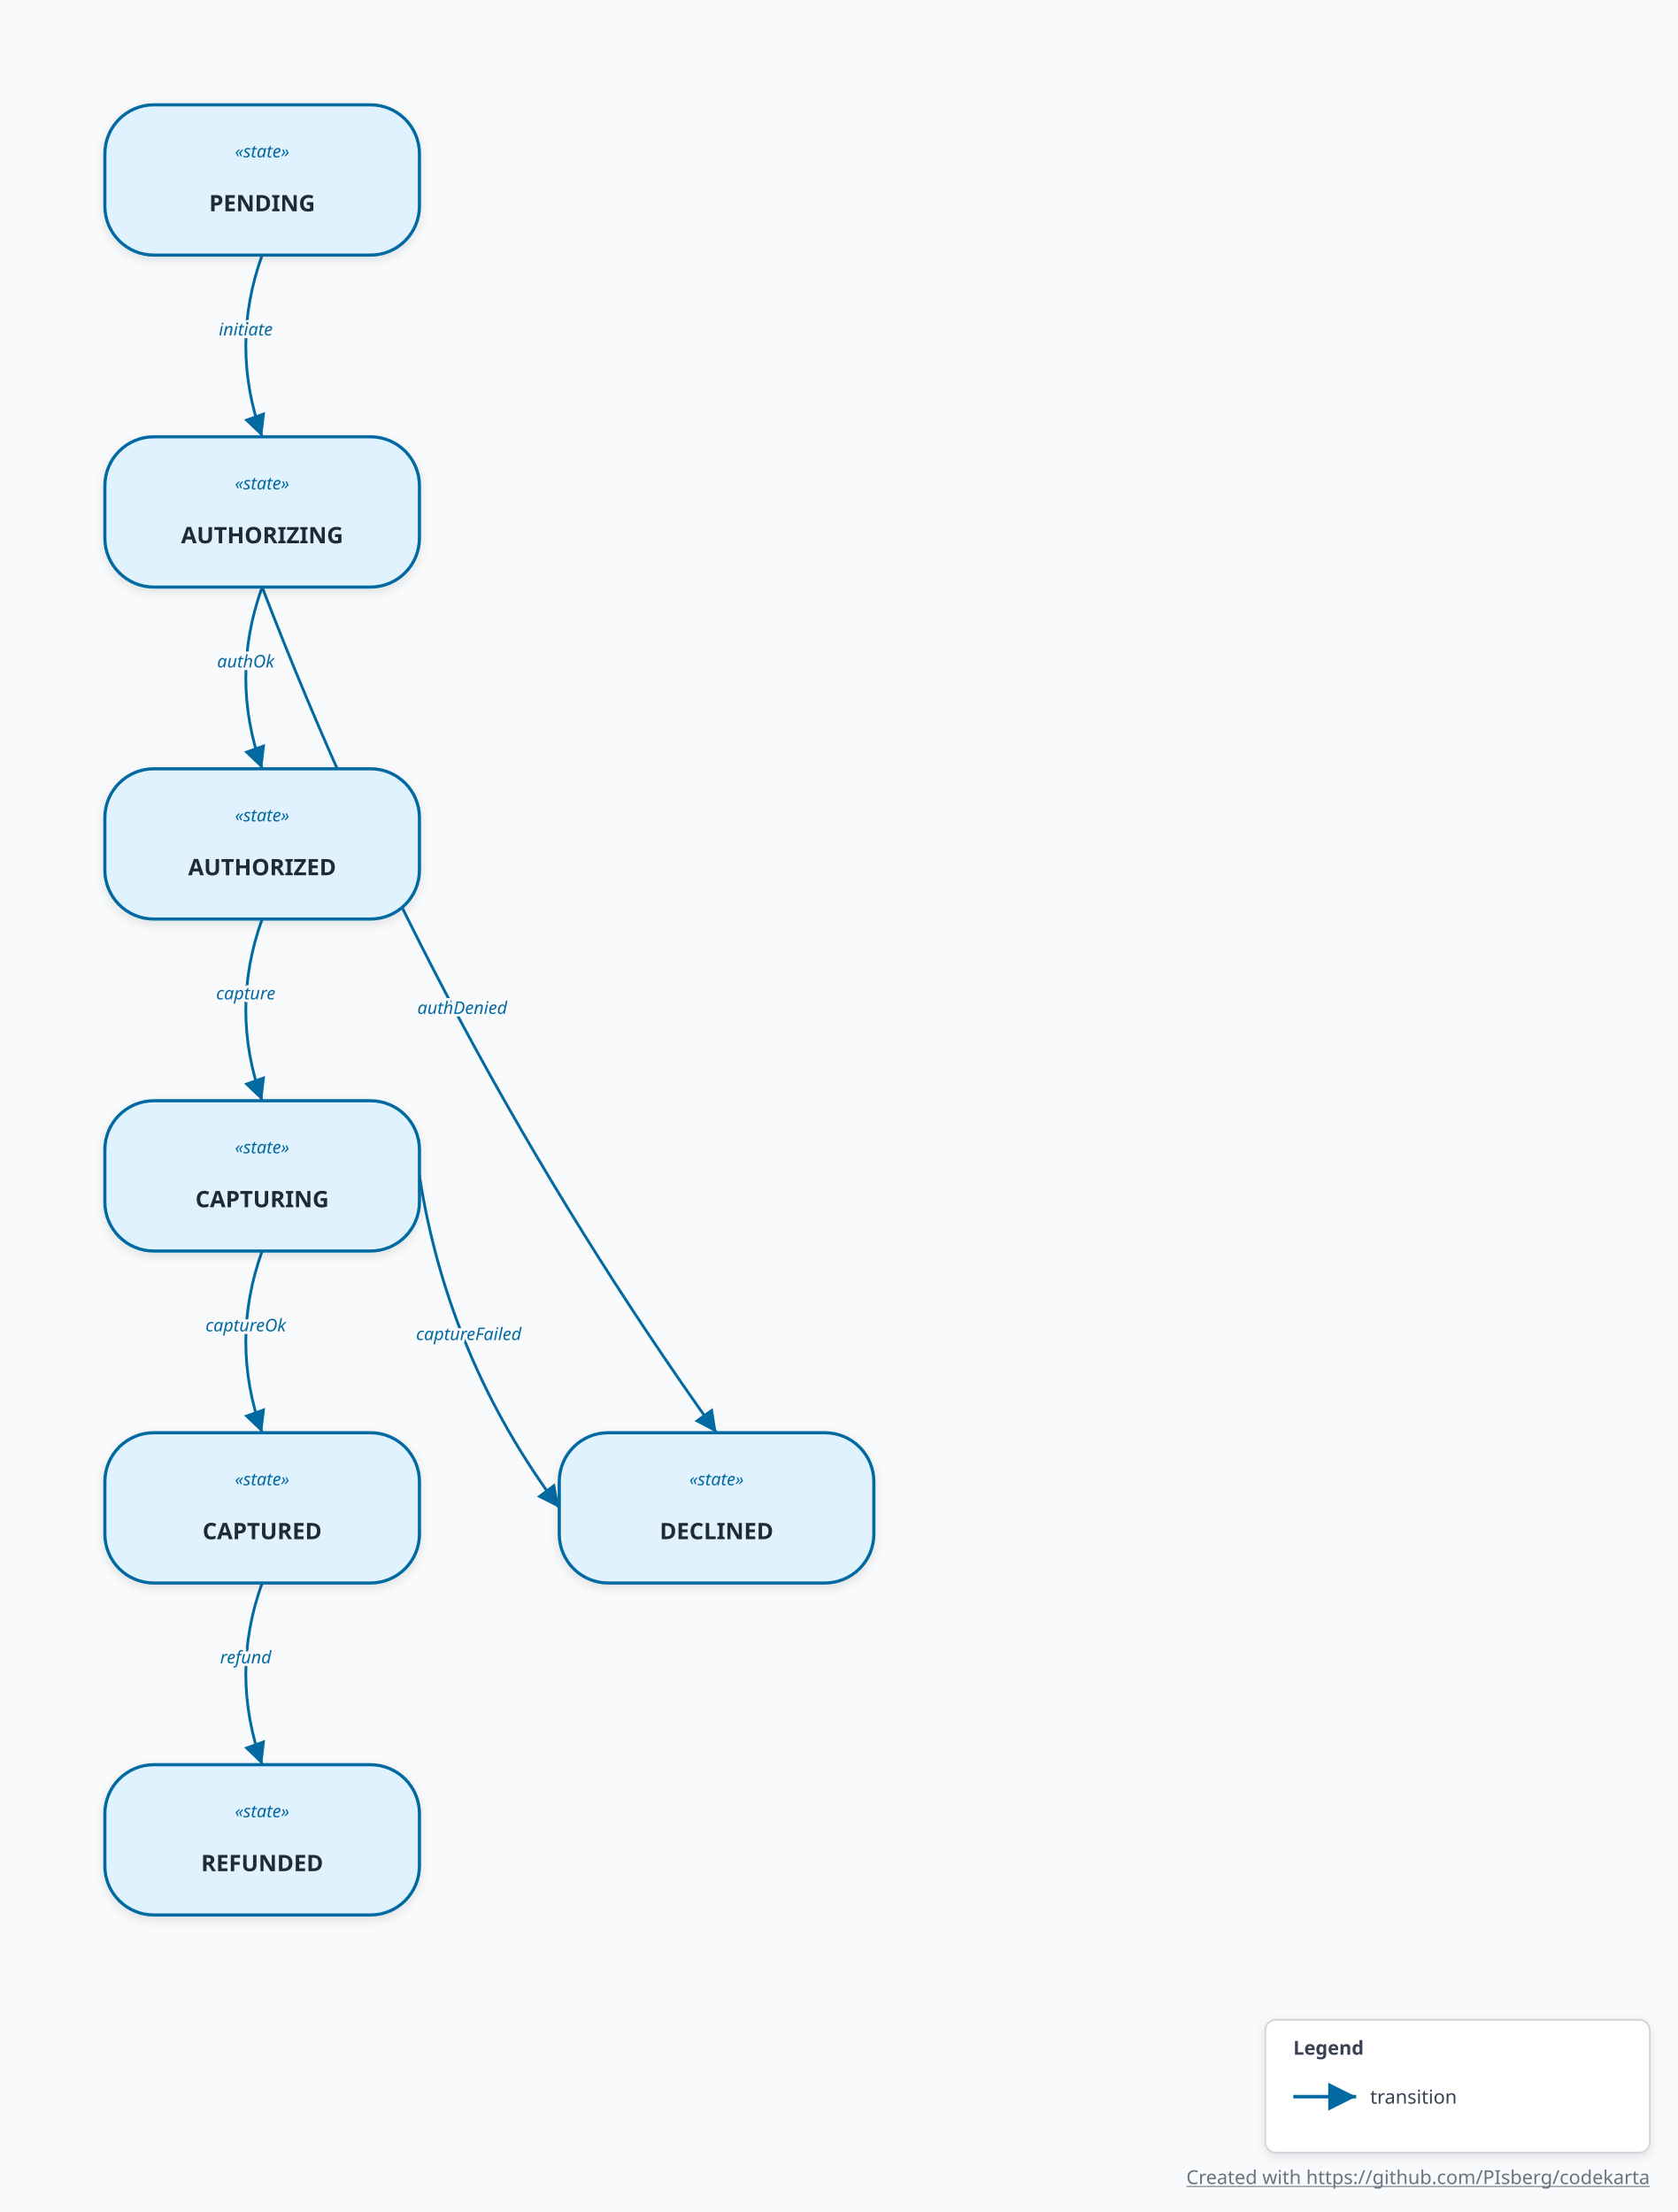
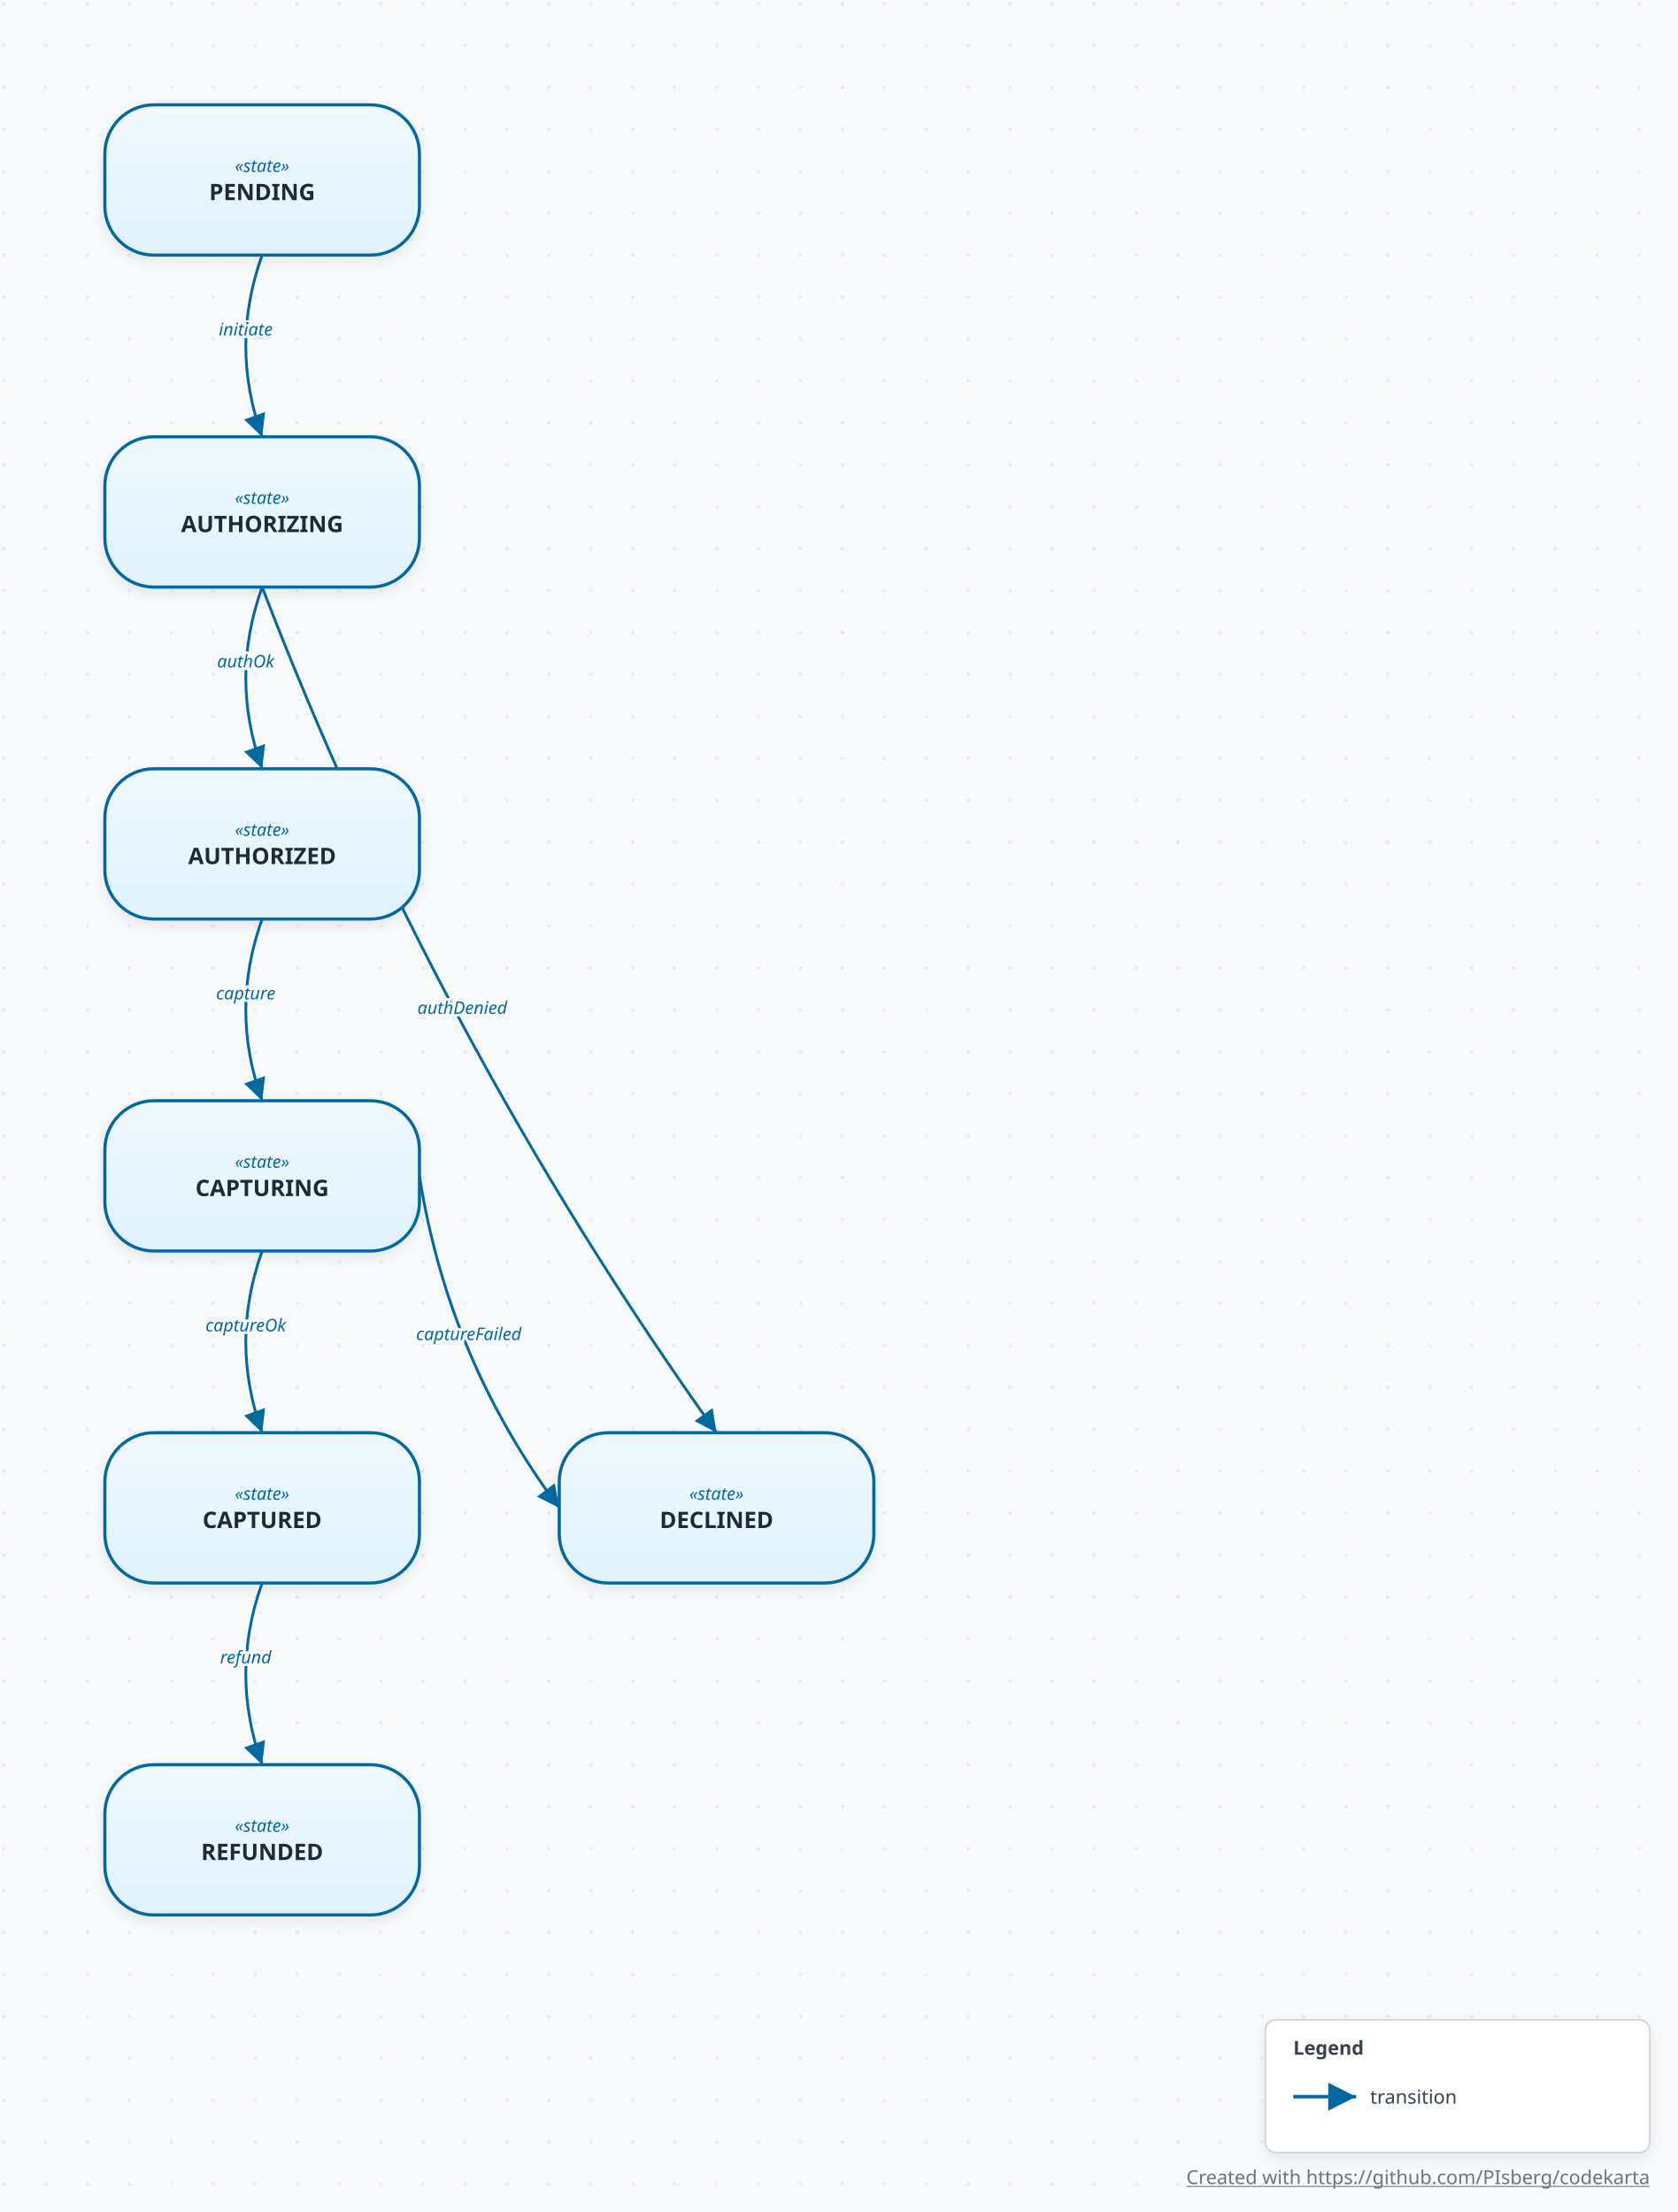
<svg xmlns="http://www.w3.org/2000/svg" width="960" height="1266" viewBox="0 0 960 1266">
  <defs>
    <style>
- svg { font-family: -apple-system, BlinkMacSystemFont, 'Segoe UI', sans-serif; }
- .node-rect { transition: filter 0.15s; }
- .node-rect:hover { stroke-width: 2.5 !important; }
- .edge-line { stroke-linecap: round; stroke-linejoin: round; }
- .edge-label { paint-order: stroke; stroke: #f9fafb; stroke-width: 3; }
- .diagram-attribution { fill: #6b7280; text-decoration: underline; }
- .diagram-attribution:hover { fill: #374151; text-decoration: underline; }
- .group-rect { }
+ svg { font-family: 'Outfit', 'Inter', -apple-system, BlinkMacSystemFont, 'Segoe UI', sans-serif; }
+ text { font-family: 'Outfit', 'Inter', -apple-system, BlinkMacSystemFont, 'Segoe UI', sans-serif !important; }
+ .node-rect { transition: filter 0.2s ease, stroke-width 0.2s ease, stroke 0.2s ease; }
+ .node-rect:hover { stroke-width: 2.2 !important; filter: drop-shadow(0 8px 16px rgba(15, 23, 42, 0.12)) !important; }
+ .edge-line { stroke-linecap: round; stroke-linejoin: round; transition: stroke-width 0.2s ease; }
+ .edge-line:hover { stroke-width: 2.5 !important; }
+ .edge-label { paint-order: stroke; stroke: #f9fafb; stroke-width: 3; font-weight: 500; }
+ .diagram-attribution { fill: #9ca3af; text-decoration: none; transition: fill 0.2s ease; }
+ .diagram-attribution:hover { fill: #4b5563; text-decoration: underline; }
+ .group-rect { transition: stroke-width 0.2s ease; }
.node-label { pointer-events: none; }
</style>
-     <filter id="nodeShadow" x="-15%" y="-15%" width="130%" height="130%">
-       <feDropShadow dx="0" dy="2" stdDeviation="3" flood-color="#0000001a" />
+     <filter id="nodeShadow" x="-20%" y="-20%" width="140%" height="140%">
+       <feDropShadow dx="0" dy="3" stdDeviation="4" flood-color="#0f172a" flood-opacity="0.08" />
    </filter>
+     <linearGradient id="grad-CLASS" x1="0%" y1="0%" x2="0%" y2="100%">
+       <stop offset="0%" stop-color="#ffffff" />
+       <stop offset="100%" stop-color="#f3f4f6" />
+     </linearGradient>
+     <linearGradient id="grad-INTERFACE" x1="0%" y1="0%" x2="0%" y2="100%">
+       <stop offset="0%" stop-color="#eff6ff" />
+       <stop offset="100%" stop-color="#dbeafe" />
+     </linearGradient>
+     <linearGradient id="grad-MODULE" x1="0%" y1="0%" x2="0%" y2="100%">
+       <stop offset="0%" stop-color="#faf5ff" />
+       <stop offset="100%" stop-color="#ede9fe" />
+     </linearGradient>
+     <linearGradient id="grad-METHOD" x1="0%" y1="0%" x2="0%" y2="100%">
+       <stop offset="0%" stop-color="#fffbeb" />
+       <stop offset="100%" stop-color="#fef3c7" />
+     </linearGradient>
+     <linearGradient id="grad-PACKAGE" x1="0%" y1="0%" x2="0%" y2="100%">
+       <stop offset="0%" stop-color="#ecfdf5" />
+       <stop offset="100%" stop-color="#d1fae5" />
+     </linearGradient>
+     <linearGradient id="grad-EXCEPTION" x1="0%" y1="0%" x2="0%" y2="100%">
+       <stop offset="0%" stop-color="#fef2f2" />
+       <stop offset="100%" stop-color="#fee2e2" />
+     </linearGradient>
+     <linearGradient id="grad-STATE" x1="0%" y1="0%" x2="0%" y2="100%">
+       <stop offset="0%" stop-color="#f0f9ff" />
+       <stop offset="100%" stop-color="#e0f2fe" />
+     </linearGradient>
+     <pattern id="dotGrid" width="24" height="24" patternUnits="userSpaceOnUse">
+       <circle cx="2" cy="2" r="1" fill="#e5e7eb" />
+     </pattern>
    <marker id="marker-filled-0369a1" markerWidth="10" markerHeight="8" refX="8" refY="4" orient="auto">
      <path d="M0,0 L8,4 L0,8 Z" fill="#0369a1" />
    </marker>
  </defs>
  <rect width="960" height="1266" fill="#f9fafb" />
-   <path class="edge-line" d="M150.0 146.0 Q131.3 198.0 150.0 250.0" fill="none" stroke="#0369a1" stroke-width="1.6" marker-end="url(#marker-filled-0369a1)" />
-   <text class="edge-label" x="140.6" y="192.0" text-anchor="middle" font-family="sans-serif" font-size="10" fill="#0369a1" font-style="italic">initiate</text>
-   <path class="edge-line" d="M150.0 336.0 Q131.3 388.0 150.0 440.0" fill="none" stroke="#0369a1" stroke-width="1.6" marker-end="url(#marker-filled-0369a1)" />
-   <text class="edge-label" x="140.6" y="382.0" text-anchor="middle" font-family="sans-serif" font-size="10" fill="#0369a1" font-style="italic">authOk</text>
-   <path class="edge-line" d="M150.0 336.0 Q249.1 594.6 410.0 820.0" fill="none" stroke="#0369a1" stroke-width="1.6" marker-end="url(#marker-filled-0369a1)" />
-   <text class="edge-label" x="264.5" y="580.3" text-anchor="middle" font-family="sans-serif" font-size="10" fill="#0369a1" font-style="italic">authDenied</text>
-   <path class="edge-line" d="M150.0 526.0 Q131.3 578.0 150.0 630.0" fill="none" stroke="#0369a1" stroke-width="1.6" marker-end="url(#marker-filled-0369a1)" />
-   <text class="edge-label" x="140.6" y="572.0" text-anchor="middle" font-family="sans-serif" font-size="10" fill="#0369a1" font-style="italic">capture</text>
-   <path class="edge-line" d="M150.0 716.0 Q131.3 768.0 150.0 820.0" fill="none" stroke="#0369a1" stroke-width="1.6" marker-end="url(#marker-filled-0369a1)" />
-   <text class="edge-label" x="140.6" y="762.0" text-anchor="middle" font-family="sans-serif" font-size="10" fill="#0369a1" font-style="italic">captureOk</text>
-   <path class="edge-line" d="M240.0 673.0 Q256.4 777.9 320.0 863.0" fill="none" stroke="#0369a1" stroke-width="1.6" marker-end="url(#marker-filled-0369a1)" />
-   <text class="edge-label" x="268.2" y="767.0" text-anchor="middle" font-family="sans-serif" font-size="10" fill="#0369a1" font-style="italic">captureFailed</text>
-   <path class="edge-line" d="M150.0 906.0 Q131.3 958.0 150.0 1010.0" fill="none" stroke="#0369a1" stroke-width="1.6" marker-end="url(#marker-filled-0369a1)" />
-   <text class="edge-label" x="140.6" y="952.0" text-anchor="middle" font-family="sans-serif" font-size="10" fill="#0369a1" font-style="italic">refund</text>
+   <rect width="960" height="1266" fill="url(#dotGrid)" />
+   <path class="edge-line" data-source="PENDING" data-target="AUTHORIZING" data-type="TRANSITION" d="M150.0 146.0 Q131.3 198.0 150.0 250.0" fill="none" stroke="#0369a1" stroke-width="1.6" marker-end="url(#marker-filled-0369a1)" />
+   <text class="edge-label" data-source="PENDING" data-target="AUTHORIZING" data-type="TRANSITION" x="140.6" y="192.0" text-anchor="middle" font-family="sans-serif" font-size="10" fill="#0369a1" font-style="italic">initiate</text>
+   <path class="edge-line" data-source="AUTHORIZING" data-target="AUTHORIZED" data-type="TRANSITION" d="M150.0 336.0 Q131.3 388.0 150.0 440.0" fill="none" stroke="#0369a1" stroke-width="1.6" marker-end="url(#marker-filled-0369a1)" />
+   <text class="edge-label" data-source="AUTHORIZING" data-target="AUTHORIZED" data-type="TRANSITION" x="140.6" y="382.0" text-anchor="middle" font-family="sans-serif" font-size="10" fill="#0369a1" font-style="italic">authOk</text>
+   <path class="edge-line" data-source="AUTHORIZING" data-target="DECLINED" data-type="TRANSITION" d="M150.0 336.0 Q249.1 594.6 410.0 820.0" fill="none" stroke="#0369a1" stroke-width="1.6" marker-end="url(#marker-filled-0369a1)" />
+   <text class="edge-label" data-source="AUTHORIZING" data-target="DECLINED" data-type="TRANSITION" x="264.5" y="580.3" text-anchor="middle" font-family="sans-serif" font-size="10" fill="#0369a1" font-style="italic">authDenied</text>
+   <path class="edge-line" data-source="AUTHORIZED" data-target="CAPTURING" data-type="TRANSITION" d="M150.0 526.0 Q131.3 578.0 150.0 630.0" fill="none" stroke="#0369a1" stroke-width="1.6" marker-end="url(#marker-filled-0369a1)" />
+   <text class="edge-label" data-source="AUTHORIZED" data-target="CAPTURING" data-type="TRANSITION" x="140.6" y="572.0" text-anchor="middle" font-family="sans-serif" font-size="10" fill="#0369a1" font-style="italic">capture</text>
+   <path class="edge-line" data-source="CAPTURING" data-target="CAPTURED" data-type="TRANSITION" d="M150.0 716.0 Q131.3 768.0 150.0 820.0" fill="none" stroke="#0369a1" stroke-width="1.6" marker-end="url(#marker-filled-0369a1)" />
+   <text class="edge-label" data-source="CAPTURING" data-target="CAPTURED" data-type="TRANSITION" x="140.6" y="762.0" text-anchor="middle" font-family="sans-serif" font-size="10" fill="#0369a1" font-style="italic">captureOk</text>
+   <path class="edge-line" data-source="CAPTURING" data-target="DECLINED" data-type="TRANSITION" d="M240.0 673.0 Q256.4 777.9 320.0 863.0" fill="none" stroke="#0369a1" stroke-width="1.6" marker-end="url(#marker-filled-0369a1)" />
+   <text class="edge-label" data-source="CAPTURING" data-target="DECLINED" data-type="TRANSITION" x="268.2" y="767.0" text-anchor="middle" font-family="sans-serif" font-size="10" fill="#0369a1" font-style="italic">captureFailed</text>
+   <path class="edge-line" data-source="CAPTURED" data-target="REFUNDED" data-type="TRANSITION" d="M150.0 906.0 Q131.3 958.0 150.0 1010.0" fill="none" stroke="#0369a1" stroke-width="1.6" marker-end="url(#marker-filled-0369a1)" />
+   <text class="edge-label" data-source="CAPTURED" data-target="REFUNDED" data-type="TRANSITION" x="140.6" y="952.0" text-anchor="middle" font-family="sans-serif" font-size="10" fill="#0369a1" font-style="italic">refund</text>
  <g id="PENDING">
-     <rect class="node-rect" x="60.0" y="60.0" width="180.0" height="86.0" rx="28.0" fill="#e0f2fe" stroke="#0369a1" stroke-width="1.8" filter="url(#nodeShadow)" />
-     <text class="node-label" x="150.0" y="90.1" text-anchor="middle" font-family="sans-serif" font-size="10" fill="#0369a1" font-style="italic">«state»</text>
-     <text class="node-label" x="150.0" y="115.9" text-anchor="middle" dominant-baseline="central" font-family="sans-serif" font-size="13" font-weight="bold" fill="#1f2937">PENDING</text>
+     <rect class="node-rect" x="60.0" y="60.0" width="180.0" height="86.0" rx="28.0" fill="url(#grad-STATE)" stroke="#0369a1" stroke-width="1.8" filter="url(#nodeShadow)" />
+     <text class="node-label" x="150.0" y="94.5" text-anchor="middle" dominant-baseline="central" font-family="sans-serif" font-size="10" fill="#0369a1" font-style="italic">«state»</text>
+     <text class="node-label" x="150.0" y="109.5" text-anchor="middle" dominant-baseline="central" font-family="sans-serif" font-size="13.0" font-weight="bold" fill="#1f2937">PENDING</text>
  </g>
  <g id="AUTHORIZING">
-     <rect class="node-rect" x="60.0" y="250.0" width="180.0" height="86.0" rx="28.0" fill="#e0f2fe" stroke="#0369a1" stroke-width="1.8" filter="url(#nodeShadow)" />
-     <text class="node-label" x="150.0" y="280.1" text-anchor="middle" font-family="sans-serif" font-size="10" fill="#0369a1" font-style="italic">«state»</text>
-     <text class="node-label" x="150.0" y="305.9" text-anchor="middle" dominant-baseline="central" font-family="sans-serif" font-size="13" font-weight="bold" fill="#1f2937">AUTHORIZING</text>
+     <rect class="node-rect" x="60.0" y="250.0" width="180.0" height="86.0" rx="28.0" fill="url(#grad-STATE)" stroke="#0369a1" stroke-width="1.8" filter="url(#nodeShadow)" />
+     <text class="node-label" x="150.0" y="284.5" text-anchor="middle" dominant-baseline="central" font-family="sans-serif" font-size="10" fill="#0369a1" font-style="italic">«state»</text>
+     <text class="node-label" x="150.0" y="299.5" text-anchor="middle" dominant-baseline="central" font-family="sans-serif" font-size="13.0" font-weight="bold" fill="#1f2937">AUTHORIZING</text>
  </g>
  <g id="AUTHORIZED">
-     <rect class="node-rect" x="60.0" y="440.0" width="180.0" height="86.0" rx="28.0" fill="#e0f2fe" stroke="#0369a1" stroke-width="1.8" filter="url(#nodeShadow)" />
-     <text class="node-label" x="150.0" y="470.1" text-anchor="middle" font-family="sans-serif" font-size="10" fill="#0369a1" font-style="italic">«state»</text>
-     <text class="node-label" x="150.0" y="495.9" text-anchor="middle" dominant-baseline="central" font-family="sans-serif" font-size="13" font-weight="bold" fill="#1f2937">AUTHORIZED</text>
+     <rect class="node-rect" x="60.0" y="440.0" width="180.0" height="86.0" rx="28.0" fill="url(#grad-STATE)" stroke="#0369a1" stroke-width="1.8" filter="url(#nodeShadow)" />
+     <text class="node-label" x="150.0" y="474.5" text-anchor="middle" dominant-baseline="central" font-family="sans-serif" font-size="10" fill="#0369a1" font-style="italic">«state»</text>
+     <text class="node-label" x="150.0" y="489.5" text-anchor="middle" dominant-baseline="central" font-family="sans-serif" font-size="13.0" font-weight="bold" fill="#1f2937">AUTHORIZED</text>
  </g>
  <g id="CAPTURING">
-     <rect class="node-rect" x="60.0" y="630.0" width="180.0" height="86.0" rx="28.0" fill="#e0f2fe" stroke="#0369a1" stroke-width="1.8" filter="url(#nodeShadow)" />
-     <text class="node-label" x="150.0" y="660.1" text-anchor="middle" font-family="sans-serif" font-size="10" fill="#0369a1" font-style="italic">«state»</text>
-     <text class="node-label" x="150.0" y="685.9" text-anchor="middle" dominant-baseline="central" font-family="sans-serif" font-size="13" font-weight="bold" fill="#1f2937">CAPTURING</text>
+     <rect class="node-rect" x="60.0" y="630.0" width="180.0" height="86.0" rx="28.0" fill="url(#grad-STATE)" stroke="#0369a1" stroke-width="1.8" filter="url(#nodeShadow)" />
+     <text class="node-label" x="150.0" y="664.5" text-anchor="middle" dominant-baseline="central" font-family="sans-serif" font-size="10" fill="#0369a1" font-style="italic">«state»</text>
+     <text class="node-label" x="150.0" y="679.5" text-anchor="middle" dominant-baseline="central" font-family="sans-serif" font-size="13.0" font-weight="bold" fill="#1f2937">CAPTURING</text>
  </g>
  <g id="CAPTURED">
-     <rect class="node-rect" x="60.0" y="820.0" width="180.0" height="86.0" rx="28.0" fill="#e0f2fe" stroke="#0369a1" stroke-width="1.8" filter="url(#nodeShadow)" />
-     <text class="node-label" x="150.0" y="850.1" text-anchor="middle" font-family="sans-serif" font-size="10" fill="#0369a1" font-style="italic">«state»</text>
-     <text class="node-label" x="150.0" y="875.9" text-anchor="middle" dominant-baseline="central" font-family="sans-serif" font-size="13" font-weight="bold" fill="#1f2937">CAPTURED</text>
+     <rect class="node-rect" x="60.0" y="820.0" width="180.0" height="86.0" rx="28.0" fill="url(#grad-STATE)" stroke="#0369a1" stroke-width="1.8" filter="url(#nodeShadow)" />
+     <text class="node-label" x="150.0" y="854.5" text-anchor="middle" dominant-baseline="central" font-family="sans-serif" font-size="10" fill="#0369a1" font-style="italic">«state»</text>
+     <text class="node-label" x="150.0" y="869.5" text-anchor="middle" dominant-baseline="central" font-family="sans-serif" font-size="13.0" font-weight="bold" fill="#1f2937">CAPTURED</text>
  </g>
  <g id="REFUNDED">
-     <rect class="node-rect" x="60.0" y="1010.0" width="180.0" height="86.0" rx="28.0" fill="#e0f2fe" stroke="#0369a1" stroke-width="1.8" filter="url(#nodeShadow)" />
-     <text class="node-label" x="150.0" y="1040.1" text-anchor="middle" font-family="sans-serif" font-size="10" fill="#0369a1" font-style="italic">«state»</text>
-     <text class="node-label" x="150.0" y="1065.9" text-anchor="middle" dominant-baseline="central" font-family="sans-serif" font-size="13" font-weight="bold" fill="#1f2937">REFUNDED</text>
+     <rect class="node-rect" x="60.0" y="1010.0" width="180.0" height="86.0" rx="28.0" fill="url(#grad-STATE)" stroke="#0369a1" stroke-width="1.8" filter="url(#nodeShadow)" />
+     <text class="node-label" x="150.0" y="1044.5" text-anchor="middle" dominant-baseline="central" font-family="sans-serif" font-size="10" fill="#0369a1" font-style="italic">«state»</text>
+     <text class="node-label" x="150.0" y="1059.5" text-anchor="middle" dominant-baseline="central" font-family="sans-serif" font-size="13.0" font-weight="bold" fill="#1f2937">REFUNDED</text>
  </g>
  <g id="DECLINED">
-     <rect class="node-rect" x="320.0" y="820.0" width="180.0" height="86.0" rx="28.0" fill="#e0f2fe" stroke="#0369a1" stroke-width="1.8" filter="url(#nodeShadow)" />
-     <text class="node-label" x="410.0" y="850.1" text-anchor="middle" font-family="sans-serif" font-size="10" fill="#0369a1" font-style="italic">«state»</text>
-     <text class="node-label" x="410.0" y="875.9" text-anchor="middle" dominant-baseline="central" font-family="sans-serif" font-size="13" font-weight="bold" fill="#1f2937">DECLINED</text>
+     <rect class="node-rect" x="320.0" y="820.0" width="180.0" height="86.0" rx="28.0" fill="url(#grad-STATE)" stroke="#0369a1" stroke-width="1.8" filter="url(#nodeShadow)" />
+     <text class="node-label" x="410.0" y="854.5" text-anchor="middle" dominant-baseline="central" font-family="sans-serif" font-size="10" fill="#0369a1" font-style="italic">«state»</text>
+     <text class="node-label" x="410.0" y="869.5" text-anchor="middle" dominant-baseline="central" font-family="sans-serif" font-size="13.0" font-weight="bold" fill="#1f2937">DECLINED</text>
  </g>
  <rect x="724.0" y="1156.0" width="220.0" height="76.0" rx="6" fill="#ffffff" stroke="#d1d5db" stroke-width="1" filter="url(#nodeShadow)" />
  <text x="740.0" y="1176.0" font-family="sans-serif" font-size="11" font-weight="bold" fill="#374151">Legend</text>
  <line x1="740.0" y1="1200.0" x2="776.0" y2="1200.0" stroke="#0369a1" stroke-width="2" marker-end="url(#marker-filled-0369a1)" />
  <text x="784.0" y="1204.0" font-family="sans-serif" font-size="11" fill="#374151">transition</text>
  <a class="diagram-attribution" href="https://github.com/PIsberg/codekarta" target="_blank" rel="noopener noreferrer">
    <text x="944.0" y="1250.0" text-anchor="end" font-family="sans-serif" font-size="11" fill="#6b7280" text-decoration="underline">Created with https://github.com/PIsberg/codekarta</text>
  </a>
</svg>
